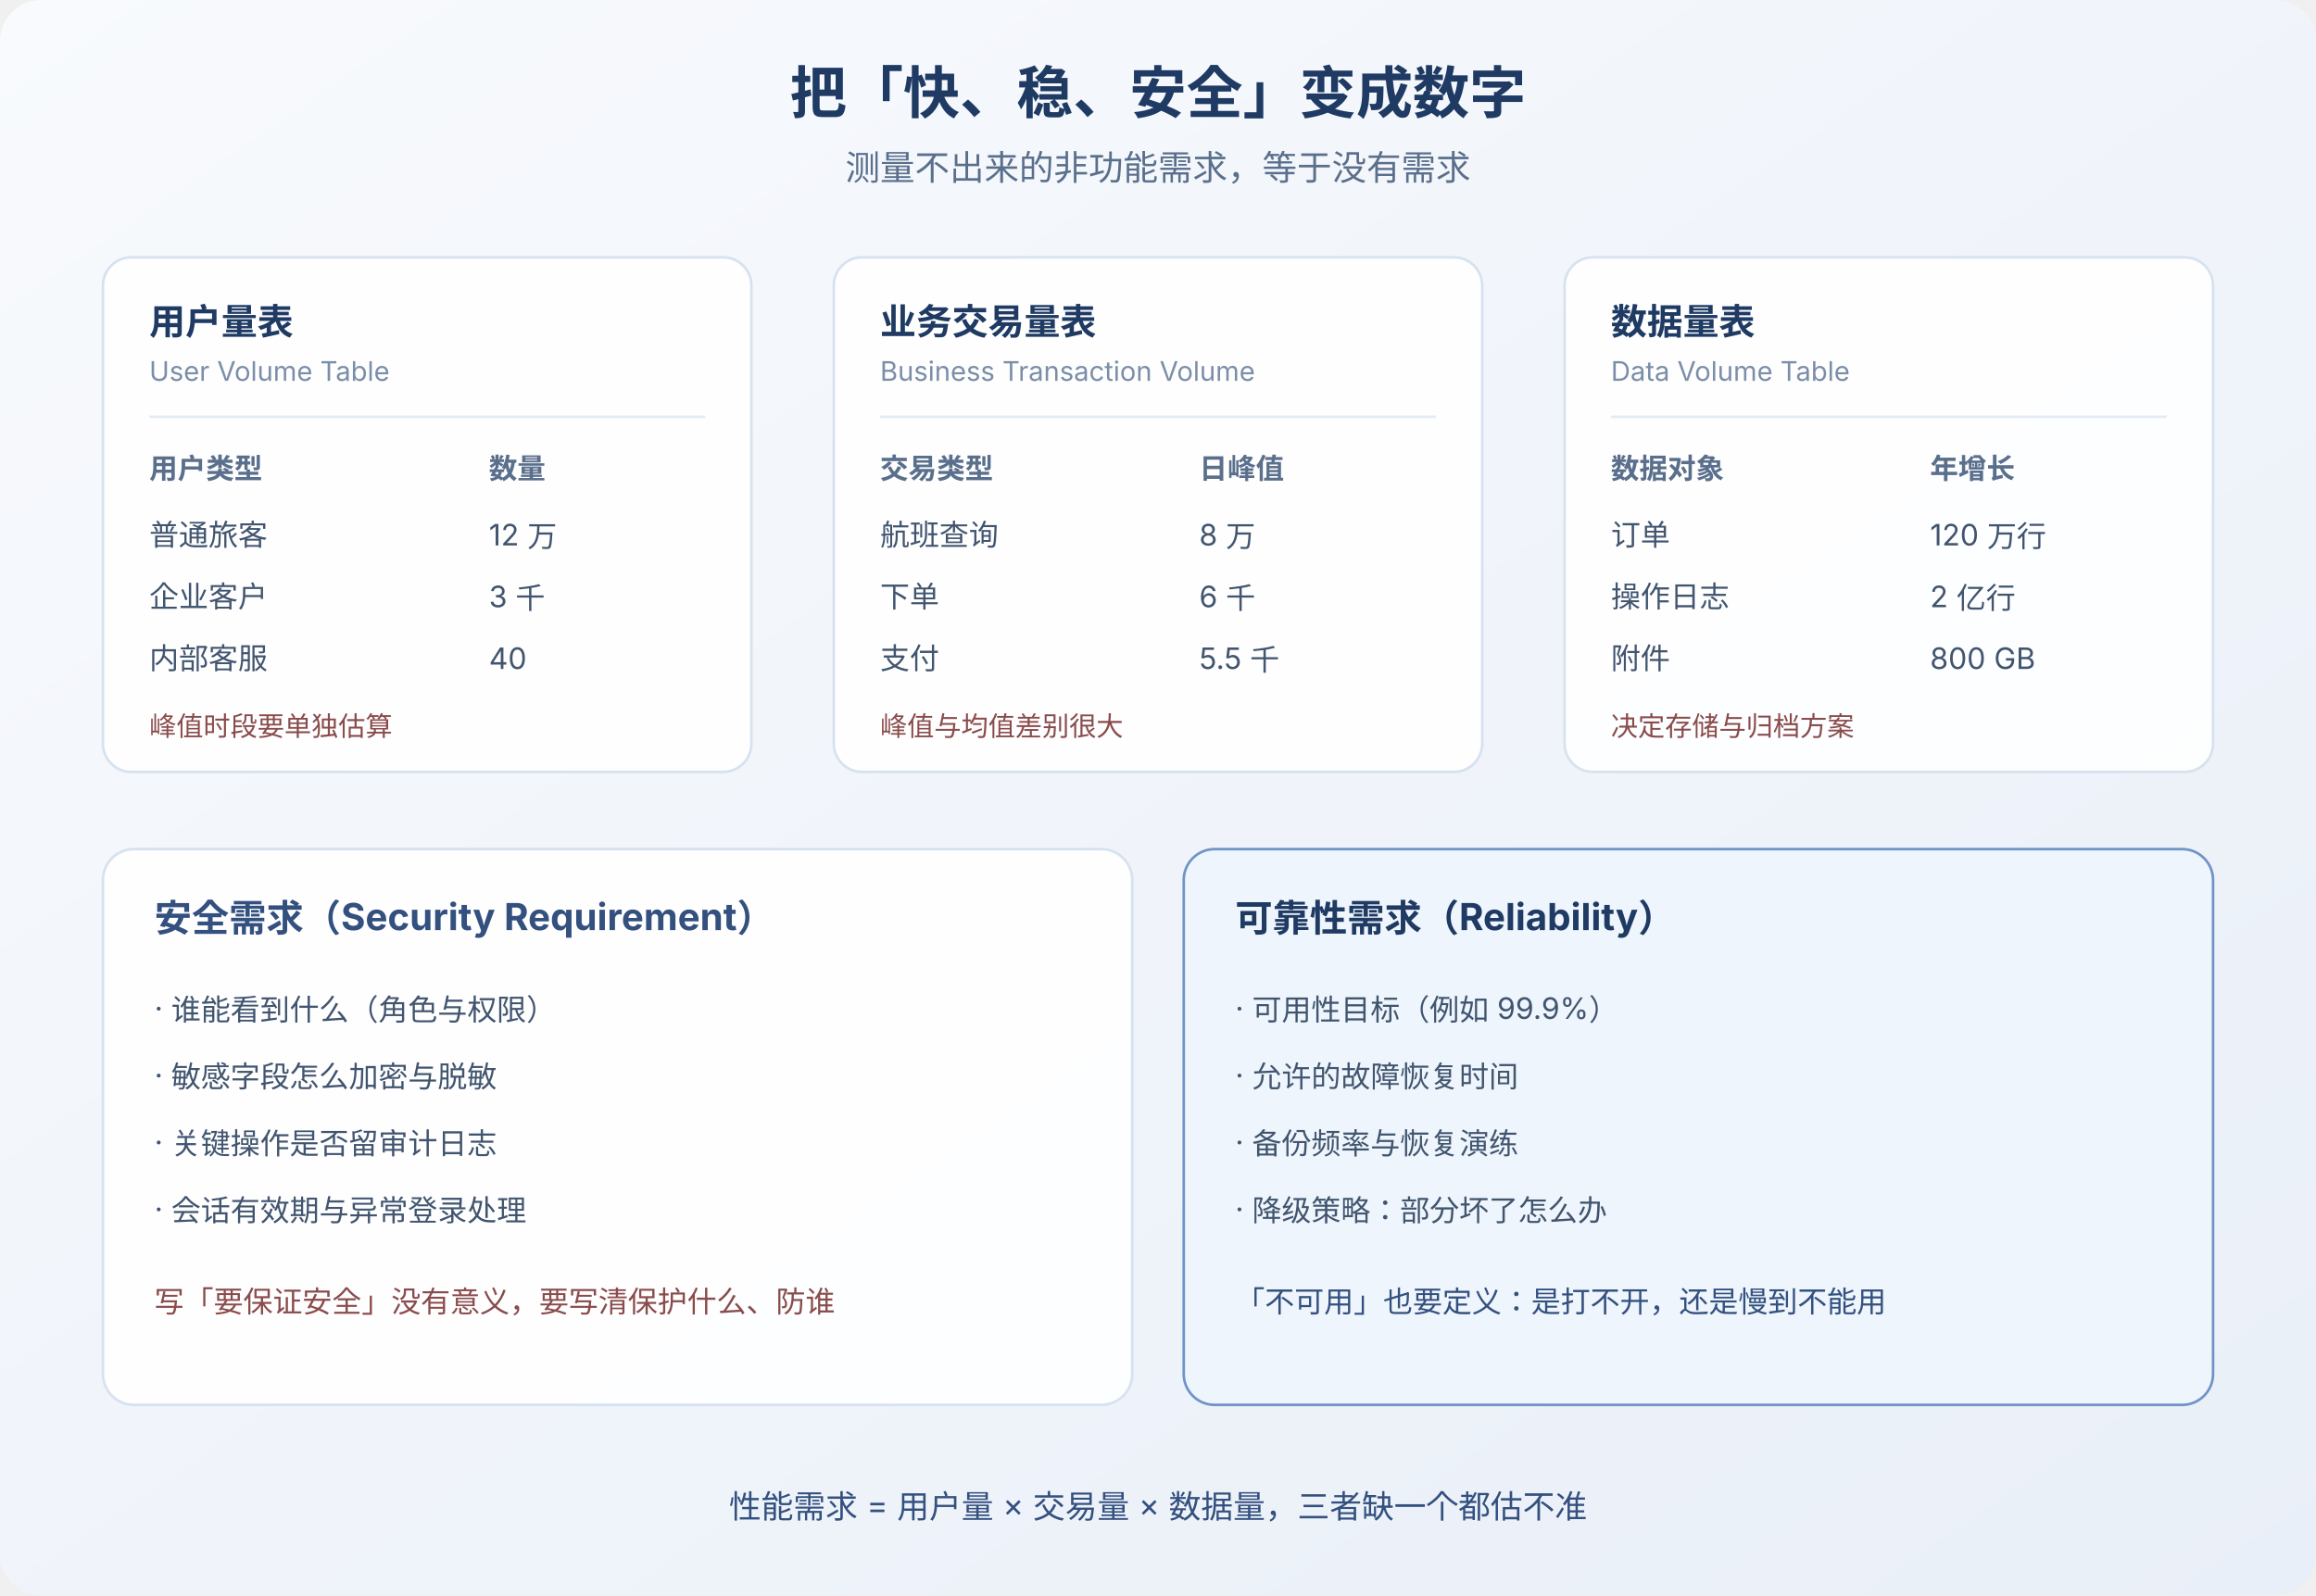
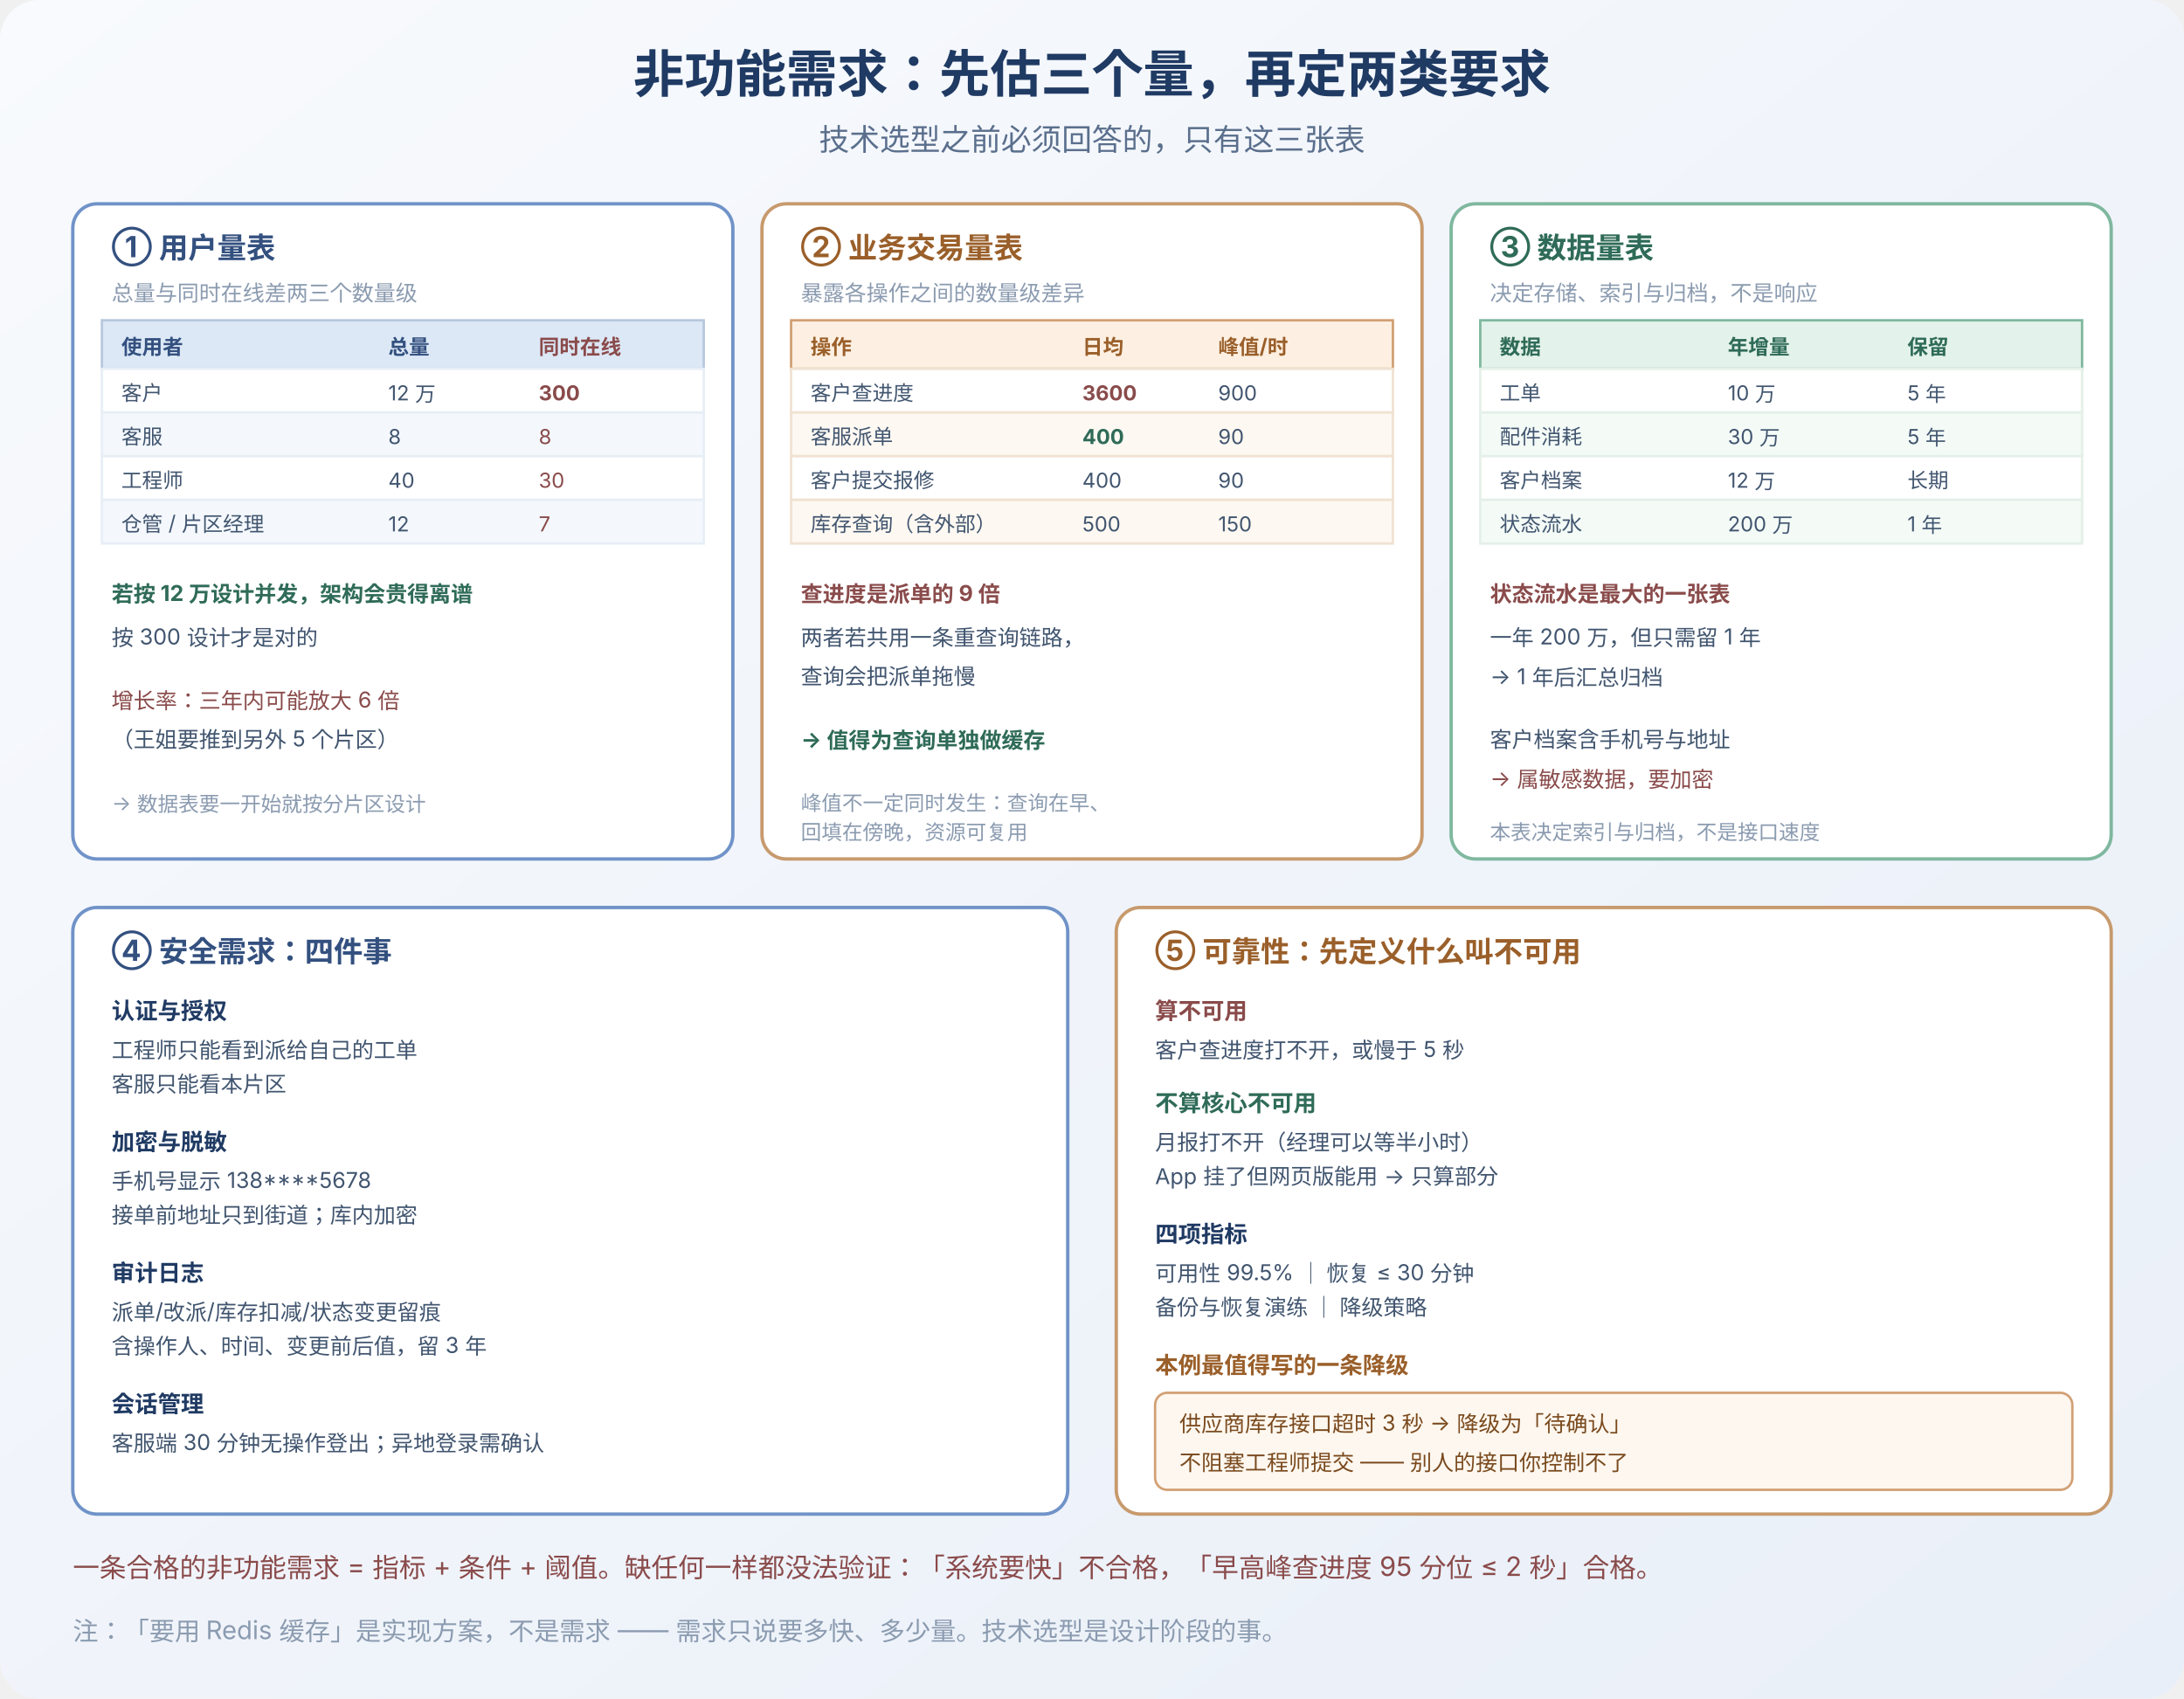
- <svg xmlns="http://www.w3.org/2000/svg" viewBox="0 0 900 620" width="900" height="620" role="img" aria-label="非功能需求的三张容量表与两类质量要求：三张表分别是用户量表、业务交易量表、数据量表，各自列出分类与规模；下方是安全需求与可靠性需求各自要写清的内容" font-family="system-ui, -apple-system, 'Segoe UI', 'Noto Sans SC', 'Microsoft YaHei', sans-serif">
+ <svg xmlns="http://www.w3.org/2000/svg" viewBox="0 0 900 700" width="900" height="700" role="img" aria-label="非功能需求的三张容量表与两类质量要求：三张表分别是用户量表、业务交易量表、数据量表，每张表都填了贯穿案例的具体数值，并标出峰值与均值的倍数差异；下方左块是安全需求要写清的四件事，右块是可靠性需求要先定义不可用再写四项指标与降级策略" font-family="system-ui, -apple-system, 'Segoe UI', 'Noto Sans SC', 'Microsoft YaHei', sans-serif">
  <defs>
-     <linearGradient id="nfbg" x1="0" y1="0" x2="1" y2="1">
+     <linearGradient id="nfrbg" x1="0" y1="0" x2="1" y2="1">
      <stop offset="0" stop-color="#f8fafd" />
      <stop offset="1" stop-color="#e9eff8" />
    </linearGradient>
  </defs>
-   <rect width="900" height="620" rx="16" fill="url(#nfbg)" />
-   <text x="450" y="44" text-anchor="middle" font-size="22" font-weight="700" fill="#1f3a63">把「快、稳、安全」变成数字</text>
-   <text x="450" y="70" text-anchor="middle" font-size="13.5" fill="#5a6f8c">测量不出来的非功能需求，等于没有需求</text>
-   <rect x="40" y="100" width="252" height="200" rx="11" fill="#ffffff" opacity="0.9" stroke="#d3e0ee" />
-   <text x="58" y="130" font-size="14" font-weight="700" fill="#1f3a63">用户量表</text>
-   <text x="58" y="148" font-size="10.5" fill="#7b8ea8">User Volume Table</text>
-   <line x1="58" y1="162" x2="274" y2="162" stroke="#e3ecf5" />
-   <text x="58" y="186" font-size="11" font-weight="700" fill="#5a6f8c">用户类型</text>
-   <text x="190" y="186" font-size="11" font-weight="700" fill="#5a6f8c">数量</text>
-   <text x="58" y="212" font-size="11.5" fill="#41556f">普通旅客</text>
-   <text x="190" y="212" font-size="11.5" fill="#41556f">12 万</text>
-   <text x="58" y="236" font-size="11.5" fill="#41556f">企业客户</text>
-   <text x="190" y="236" font-size="11.5" fill="#41556f">3 千</text>
-   <text x="58" y="260" font-size="11.5" fill="#41556f">内部客服</text>
-   <text x="190" y="260" font-size="11.5" fill="#41556f">40</text>
-   <text x="58" y="286" font-size="10.5" fill="#8a4b4b">峰值时段要单独估算</text>
-   <rect x="324" y="100" width="252" height="200" rx="11" fill="#ffffff" opacity="0.9" stroke="#d3e0ee" />
-   <text x="342" y="130" font-size="14" font-weight="700" fill="#1f3a63">业务交易量表</text>
-   <text x="342" y="148" font-size="10.5" fill="#7b8ea8">Business Transaction Volume</text>
-   <line x1="342" y1="162" x2="558" y2="162" stroke="#e3ecf5" />
-   <text x="342" y="186" font-size="11" font-weight="700" fill="#5a6f8c">交易类型</text>
-   <text x="466" y="186" font-size="11" font-weight="700" fill="#5a6f8c">日峰值</text>
-   <text x="342" y="212" font-size="11.5" fill="#41556f">航班查询</text>
-   <text x="466" y="212" font-size="11.5" fill="#41556f">8 万</text>
-   <text x="342" y="236" font-size="11.5" fill="#41556f">下单</text>
-   <text x="466" y="236" font-size="11.5" fill="#41556f">6 千</text>
-   <text x="342" y="260" font-size="11.5" fill="#41556f">支付</text>
-   <text x="466" y="260" font-size="11.5" fill="#41556f">5.5 千</text>
-   <text x="342" y="286" font-size="10.5" fill="#8a4b4b">峰值与均值差别很大</text>
-   <rect x="608" y="100" width="252" height="200" rx="11" fill="#ffffff" opacity="0.9" stroke="#d3e0ee" />
-   <text x="626" y="130" font-size="14" font-weight="700" fill="#1f3a63">数据量表</text>
-   <text x="626" y="148" font-size="10.5" fill="#7b8ea8">Data Volume Table</text>
-   <line x1="626" y1="162" x2="842" y2="162" stroke="#e3ecf5" />
-   <text x="626" y="186" font-size="11" font-weight="700" fill="#5a6f8c">数据对象</text>
-   <text x="750" y="186" font-size="11" font-weight="700" fill="#5a6f8c">年增长</text>
-   <text x="626" y="212" font-size="11.5" fill="#41556f">订单</text>
-   <text x="750" y="212" font-size="11.5" fill="#41556f">120 万行</text>
-   <text x="626" y="236" font-size="11.5" fill="#41556f">操作日志</text>
-   <text x="750" y="236" font-size="11.5" fill="#41556f">2 亿行</text>
-   <text x="626" y="260" font-size="11.5" fill="#41556f">附件</text>
-   <text x="750" y="260" font-size="11.5" fill="#41556f">800 GB</text>
-   <text x="626" y="286" font-size="10.5" fill="#8a4b4b">决定存储与归档方案</text>
-   <rect x="40" y="330" width="400" height="216" rx="12" fill="#ffffff" opacity="0.9" stroke="#d3e0ee" />
-   <text x="60" y="362" font-size="14.5" font-weight="700" fill="#33507f">安全需求（Security Requirement）</text>
-   <text x="60" y="396" font-size="11.5" fill="#41556f">· 谁能看到什么（角色与权限）</text>
-   <text x="60" y="422" font-size="11.5" fill="#41556f">· 敏感字段怎么加密与脱敏</text>
-   <text x="60" y="448" font-size="11.5" fill="#41556f">· 关键操作是否留审计日志</text>
-   <text x="60" y="474" font-size="11.5" fill="#41556f">· 会话有效期与异常登录处理</text>
-   <text x="60" y="510" font-size="11.5" fill="#8a4b4b">写「要保证安全」没有意义，要写清保护什么、防谁</text>
-   <rect x="460" y="330" width="400" height="216" rx="12" fill="#eef5fc" stroke="#7093c8" />
-   <text x="480" y="362" font-size="14.5" font-weight="700" fill="#1f3a63">可靠性需求（Reliability）</text>
-   <text x="480" y="396" font-size="11.5" fill="#41556f">· 可用性目标（例如 99.9%）</text>
-   <text x="480" y="422" font-size="11.5" fill="#41556f">· 允许的故障恢复时间</text>
-   <text x="480" y="448" font-size="11.5" fill="#41556f">· 备份频率与恢复演练</text>
-   <text x="480" y="474" font-size="11.5" fill="#41556f">· 降级策略：部分坏了怎么办</text>
-   <text x="480" y="510" font-size="11.5" fill="#33507f">「不可用」也要定义：是打不开，还是慢到不能用</text>
-   <text x="450" y="590" text-anchor="middle" font-size="12.5" fill="#33507f">性能需求 = 用户量 × 交易量 × 数据量，三者缺一个都估不准</text>
+   <rect width="900" height="700" rx="16" fill="url(#nfrbg)" />
+   <text x="450" y="38" text-anchor="middle" font-size="21" font-weight="700" fill="#1f3a63">非功能需求：先估三个量，再定两类要求</text>
+   <text x="450" y="62" text-anchor="middle" font-size="12.5" fill="#5a6f8c">技术选型之前必须回答的，只有这三张表</text>
+   <rect x="30" y="84" width="272" height="270" rx="10" fill="#ffffff" stroke="#7093c8" stroke-width="1.4" />
+   <text x="46" y="106" font-size="12" font-weight="700" fill="#33507f">① 用户量表</text>
+   <text x="46" y="124" font-size="9" fill="#8b9bb0">总量与同时在线差两三个数量级</text>
+   <rect x="42" y="132" width="248" height="20" fill="#dce8f6" stroke="#b7c7dd" />
+   <text x="50" y="146" font-size="8.5" font-weight="700" fill="#33507f">使用者</text>
+   <text x="160" y="146" font-size="8.5" font-weight="700" fill="#33507f">总量</text>
+   <text x="222" y="146" font-size="8.5" font-weight="700" fill="#8a4b4b">同时在线</text>
+   <rect x="42" y="152" width="248" height="18" fill="#ffffff" stroke="#e8eef6" />
+   <text x="50" y="165" font-size="8.5" fill="#41556f">客户</text>
+   <text x="160" y="165" font-size="8.5" fill="#41556f">12 万</text>
+   <text x="222" y="165" font-size="8.5" font-weight="700" fill="#8a4b4b">300</text>
+   <rect x="42" y="170" width="248" height="18" fill="#f4f8fd" stroke="#e8eef6" />
+   <text x="50" y="183" font-size="8.5" fill="#41556f">客服</text>
+   <text x="160" y="183" font-size="8.5" fill="#41556f">8</text>
+   <text x="222" y="183" font-size="8.5" fill="#8a4b4b">8</text>
+   <rect x="42" y="188" width="248" height="18" fill="#ffffff" stroke="#e8eef6" />
+   <text x="50" y="201" font-size="8.5" fill="#41556f">工程师</text>
+   <text x="160" y="201" font-size="8.5" fill="#41556f">40</text>
+   <text x="222" y="201" font-size="8.5" fill="#8a4b4b">30</text>
+   <rect x="42" y="206" width="248" height="18" fill="#f4f8fd" stroke="#e8eef6" />
+   <text x="50" y="219" font-size="8.5" fill="#41556f">仓管 / 片区经理</text>
+   <text x="160" y="219" font-size="8.5" fill="#41556f">12</text>
+   <text x="222" y="219" font-size="8.5" fill="#8a4b4b">7</text>
+   <text x="46" y="248" font-size="9" font-weight="700" fill="#2f6b58">若按 12 万设计并发，架构会贵得离谱</text>
+   <text x="46" y="266" font-size="9" fill="#41556f">按 300 设计才是对的</text>
+   <text x="46" y="292" font-size="9" fill="#8a4b4b">增长率：三年内可能放大 6 倍</text>
+   <text x="46" y="308" font-size="9" fill="#41556f">（王姐要推到另外 5 个片区）</text>
+   <text x="46" y="334" font-size="8.5" fill="#8b9bb0">→ 数据表要一开始就按分片区设计</text>
+   <rect x="314" y="84" width="272" height="270" rx="10" fill="#ffffff" stroke="#c79a6d" stroke-width="1.4" />
+   <text x="330" y="106" font-size="12" font-weight="700" fill="#9a5f2a">② 业务交易量表</text>
+   <text x="330" y="124" font-size="9" fill="#8b9bb0">暴露各操作之间的数量级差异</text>
+   <rect x="326" y="132" width="248" height="20" fill="#fdf0e2" stroke="#d2a074" />
+   <text x="334" y="146" font-size="8.5" font-weight="700" fill="#9a5f2a">操作</text>
+   <text x="446" y="146" font-size="8.5" font-weight="700" fill="#9a5f2a">日均</text>
+   <text x="502" y="146" font-size="8.5" font-weight="700" fill="#9a5f2a">峰值/时</text>
+   <rect x="326" y="152" width="248" height="18" fill="#ffffff" stroke="#f0e2d2" />
+   <text x="334" y="165" font-size="8.5" fill="#41556f">客户查进度</text>
+   <text x="446" y="165" font-size="8.5" font-weight="700" fill="#8a4b4b">3600</text>
+   <text x="502" y="165" font-size="8.5" fill="#41556f">900</text>
+   <rect x="326" y="170" width="248" height="18" fill="#fdf8f2" stroke="#f0e2d2" />
+   <text x="334" y="183" font-size="8.5" fill="#41556f">客服派单</text>
+   <text x="446" y="183" font-size="8.5" font-weight="700" fill="#2f6b58">400</text>
+   <text x="502" y="183" font-size="8.5" fill="#41556f">90</text>
+   <rect x="326" y="188" width="248" height="18" fill="#ffffff" stroke="#f0e2d2" />
+   <text x="334" y="201" font-size="8.5" fill="#41556f">客户提交报修</text>
+   <text x="446" y="201" font-size="8.5" fill="#41556f">400</text>
+   <text x="502" y="201" font-size="8.5" fill="#41556f">90</text>
+   <rect x="326" y="206" width="248" height="18" fill="#fdf8f2" stroke="#f0e2d2" />
+   <text x="334" y="219" font-size="8.5" fill="#41556f">库存查询（含外部）</text>
+   <text x="446" y="219" font-size="8.5" fill="#41556f">500</text>
+   <text x="502" y="219" font-size="8.5" fill="#41556f">150</text>
+   <text x="330" y="248" font-size="9" font-weight="700" fill="#8a4b4b">查进度是派单的 9 倍</text>
+   <text x="330" y="266" font-size="9" fill="#41556f">两者若共用一条重查询链路，</text>
+   <text x="330" y="282" font-size="9" fill="#41556f">查询会把派单拖慢</text>
+   <text x="330" y="308" font-size="9" font-weight="700" fill="#2f6b58">→ 值得为查询单独做缓存</text>
+   <text x="330" y="334" font-size="8.5" fill="#8b9bb0">峰值不一定同时发生：查询在早、</text>
+   <text x="330" y="346" font-size="8.5" fill="#8b9bb0">回填在傍晚，资源可复用</text>
+   <rect x="598" y="84" width="272" height="270" rx="10" fill="#ffffff" stroke="#7fb89f" stroke-width="1.4" />
+   <text x="614" y="106" font-size="12" font-weight="700" fill="#2f6b58">③ 数据量表</text>
+   <text x="614" y="124" font-size="9" fill="#8b9bb0">决定存储、索引与归档，不是响应</text>
+   <rect x="610" y="132" width="248" height="20" fill="#e3f2ea" stroke="#7fb89f" />
+   <text x="618" y="146" font-size="8.5" font-weight="700" fill="#2f6b58">数据</text>
+   <text x="712" y="146" font-size="8.5" font-weight="700" fill="#2f6b58">年增量</text>
+   <text x="786" y="146" font-size="8.5" font-weight="700" fill="#2f6b58">保留</text>
+   <rect x="610" y="152" width="248" height="18" fill="#ffffff" stroke="#e4f0e8" />
+   <text x="618" y="165" font-size="8.5" fill="#41556f">工单</text>
+   <text x="712" y="165" font-size="8.5" fill="#41556f">10 万</text>
+   <text x="786" y="165" font-size="8.5" fill="#41556f">5 年</text>
+   <rect x="610" y="170" width="248" height="18" fill="#f4fbf7" stroke="#e4f0e8" />
+   <text x="618" y="183" font-size="8.5" fill="#41556f">配件消耗</text>
+   <text x="712" y="183" font-size="8.5" fill="#41556f">30 万</text>
+   <text x="786" y="183" font-size="8.5" fill="#41556f">5 年</text>
+   <rect x="610" y="188" width="248" height="18" fill="#ffffff" stroke="#e4f0e8" />
+   <text x="618" y="201" font-size="8.5" fill="#41556f">客户档案</text>
+   <text x="712" y="201" font-size="8.5" fill="#41556f">12 万</text>
+   <text x="786" y="201" font-size="8.5" fill="#41556f">长期</text>
+   <rect x="610" y="206" width="248" height="18" fill="#f4fbf7" stroke="#e4f0e8" />
+   <text x="618" y="219" font-size="8.5" fill="#41556f">状态流水</text>
+   <text x="712" y="219" font-size="8.5" fill="#41556f">200 万</text>
+   <text x="786" y="219" font-size="8.5" fill="#41556f">1 年</text>
+   <text x="614" y="248" font-size="9" font-weight="700" fill="#8a4b4b">状态流水是最大的一张表</text>
+   <text x="614" y="266" font-size="9" fill="#41556f">一年 200 万，但只需留 1 年</text>
+   <text x="614" y="282" font-size="9" fill="#41556f">→ 1 年后汇总归档</text>
+   <text x="614" y="308" font-size="9" fill="#41556f">客户档案含手机号与地址</text>
+   <text x="614" y="324" font-size="9" fill="#8a4b4b">→ 属敏感数据，要加密</text>
+   <text x="614" y="346" font-size="8.5" fill="#8b9bb0">本表决定索引与归档，不是接口速度</text>
+   <rect x="30" y="374" width="410" height="250" rx="10" fill="#ffffff" stroke="#7093c8" stroke-width="1.4" />
+   <text x="46" y="396" font-size="12" font-weight="700" fill="#33507f">④ 安全需求：四件事</text>
+   <text x="46" y="420" font-size="9.5" font-weight="700" fill="#1f3a63">认证与授权</text>
+   <text x="46" y="436" font-size="9" fill="#41556f">工程师只能看到派给自己的工单</text>
+   <text x="46" y="450" font-size="9" fill="#41556f">客服只能看本片区</text>
+   <text x="46" y="474" font-size="9.5" font-weight="700" fill="#1f3a63">加密与脱敏</text>
+   <text x="46" y="490" font-size="9" fill="#41556f">手机号显示 138****5678</text>
+   <text x="46" y="504" font-size="9" fill="#41556f">接单前地址只到街道；库内加密</text>
+   <text x="46" y="528" font-size="9.5" font-weight="700" fill="#1f3a63">审计日志</text>
+   <text x="46" y="544" font-size="9" fill="#41556f">派单/改派/库存扣减/状态变更留痕</text>
+   <text x="46" y="558" font-size="9" fill="#41556f">含操作人、时间、变更前后值，留 3 年</text>
+   <text x="46" y="582" font-size="9.5" font-weight="700" fill="#1f3a63">会话管理</text>
+   <text x="46" y="598" font-size="9" fill="#41556f">客服端 30 分钟无操作登出；异地登录需确认</text>
+   <rect x="46" y="608" width="378" height="0" fill="none" />
+   <rect x="460" y="374" width="410" height="250" rx="10" fill="#ffffff" stroke="#c79a6d" stroke-width="1.4" />
+   <text x="476" y="396" font-size="12" font-weight="700" fill="#9a5f2a">⑤ 可靠性：先定义什么叫不可用</text>
+   <text x="476" y="420" font-size="9.5" font-weight="700" fill="#8a4b4b">算不可用</text>
+   <text x="476" y="436" font-size="9" fill="#41556f">客户查进度打不开，或慢于 5 秒</text>
+   <text x="476" y="458" font-size="9.5" font-weight="700" fill="#2f6b58">不算核心不可用</text>
+   <text x="476" y="474" font-size="9" fill="#41556f">月报打不开（经理可以等半小时）</text>
+   <text x="476" y="488" font-size="9" fill="#41556f">App 挂了但网页版能用 → 只算部分</text>
+   <text x="476" y="512" font-size="9.5" font-weight="700" fill="#1f3a63">四项指标</text>
+   <text x="476" y="528" font-size="9" fill="#41556f">可用性 99.5% ｜ 恢复 ≤ 30 分钟</text>
+   <text x="476" y="542" font-size="9" fill="#41556f">备份与恢复演练 ｜ 降级策略</text>
+   <text x="476" y="566" font-size="9.5" font-weight="700" fill="#9a5f2a">本例最值得写的一条降级</text>
+   <rect x="476" y="574" width="378" height="40" rx="5" fill="#fdf7ef" stroke="#d2a074" />
+   <text x="486" y="590" font-size="9" fill="#7a4a1e">供应商库存接口超时 3 秒 → 降级为「待确认」</text>
+   <text x="486" y="606" font-size="9" fill="#7a4a1e">不阻塞工程师提交 —— 别人的接口你控制不了</text>
+   <text x="30" y="650" font-size="11" fill="#8a4b4b">一条合格的非功能需求 = 指标 + 条件 + 阈值。缺任何一样都没法验证：「系统要快」不合格，「早高峰查进度 95 分位 ≤ 2 秒」合格。</text>
+   <text x="30" y="676" font-size="10.5" fill="#8b9bb0">注：「要用 Redis 缓存」是实现方案，不是需求 —— 需求只说要多快、多少量。技术选型是设计阶段的事。</text>
</svg>
